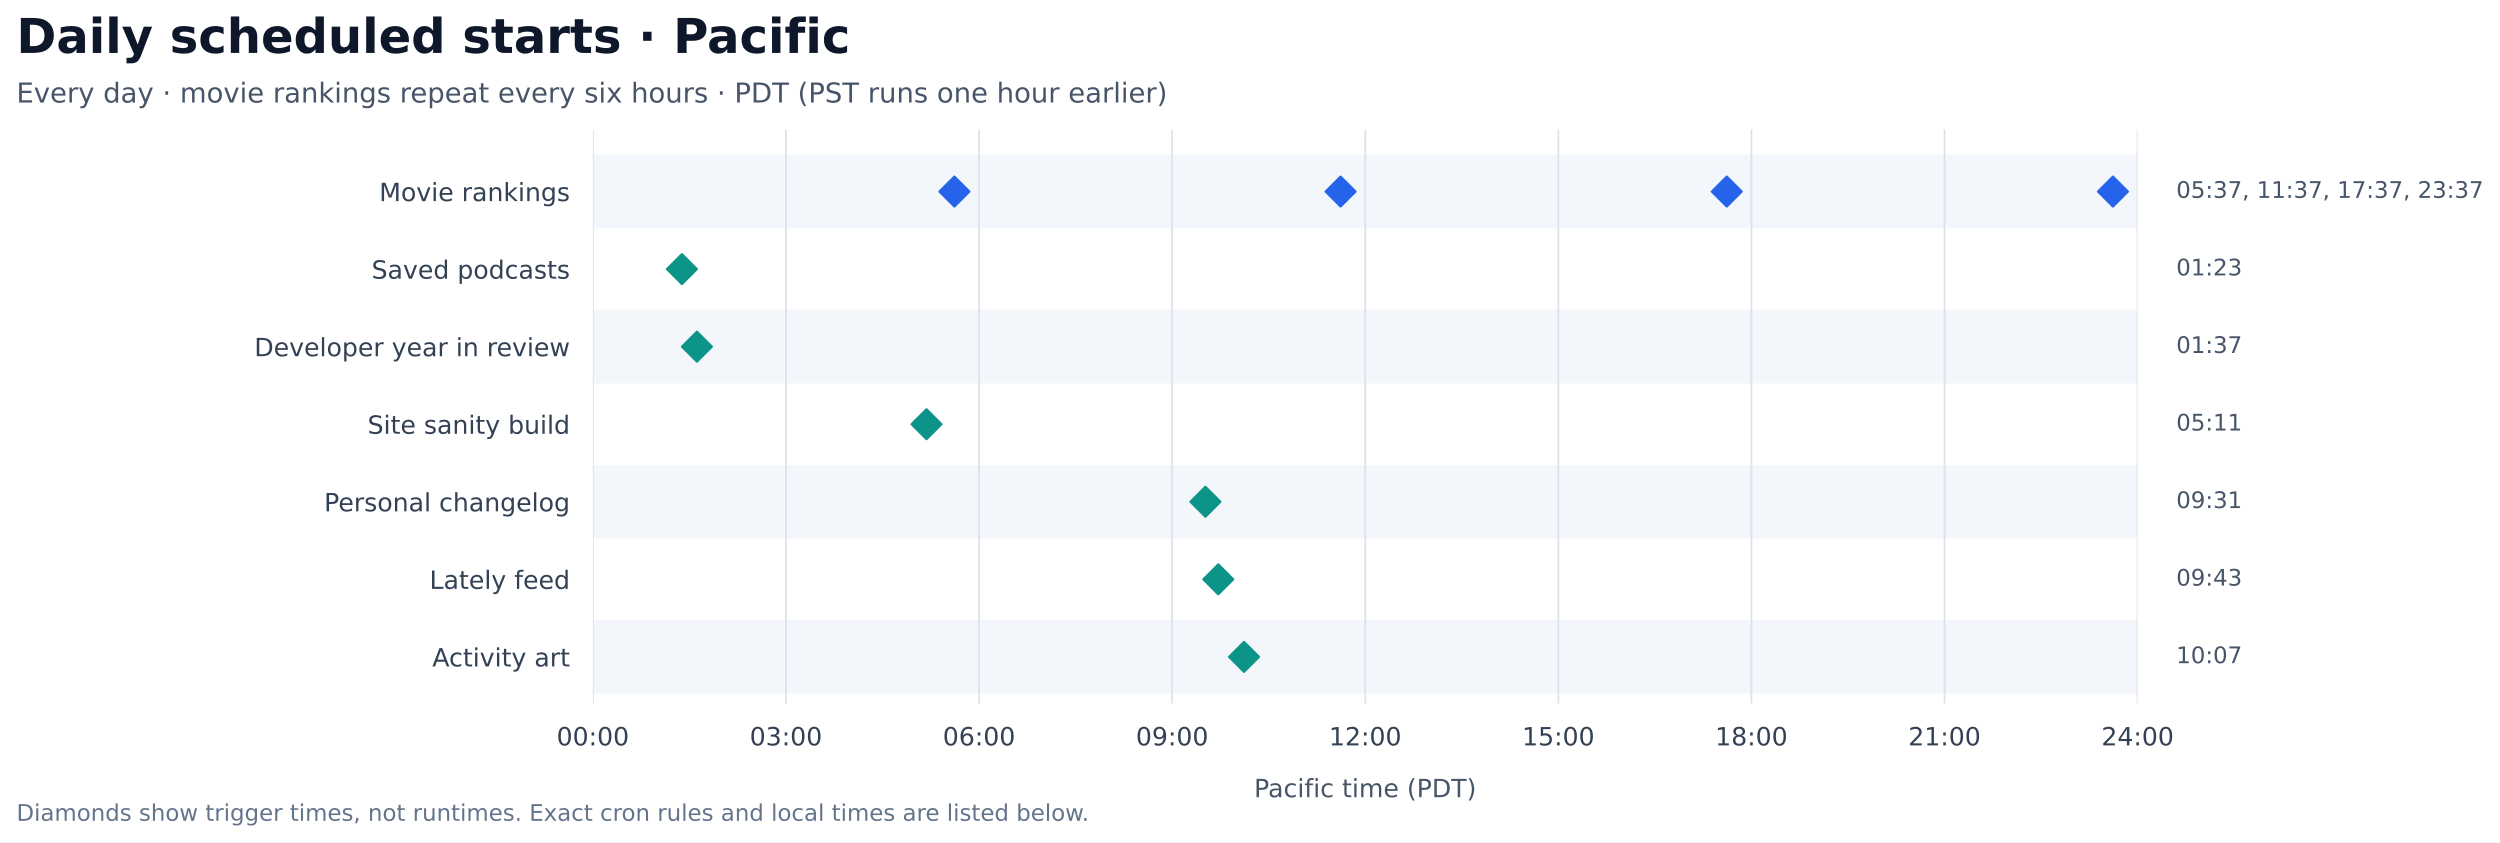
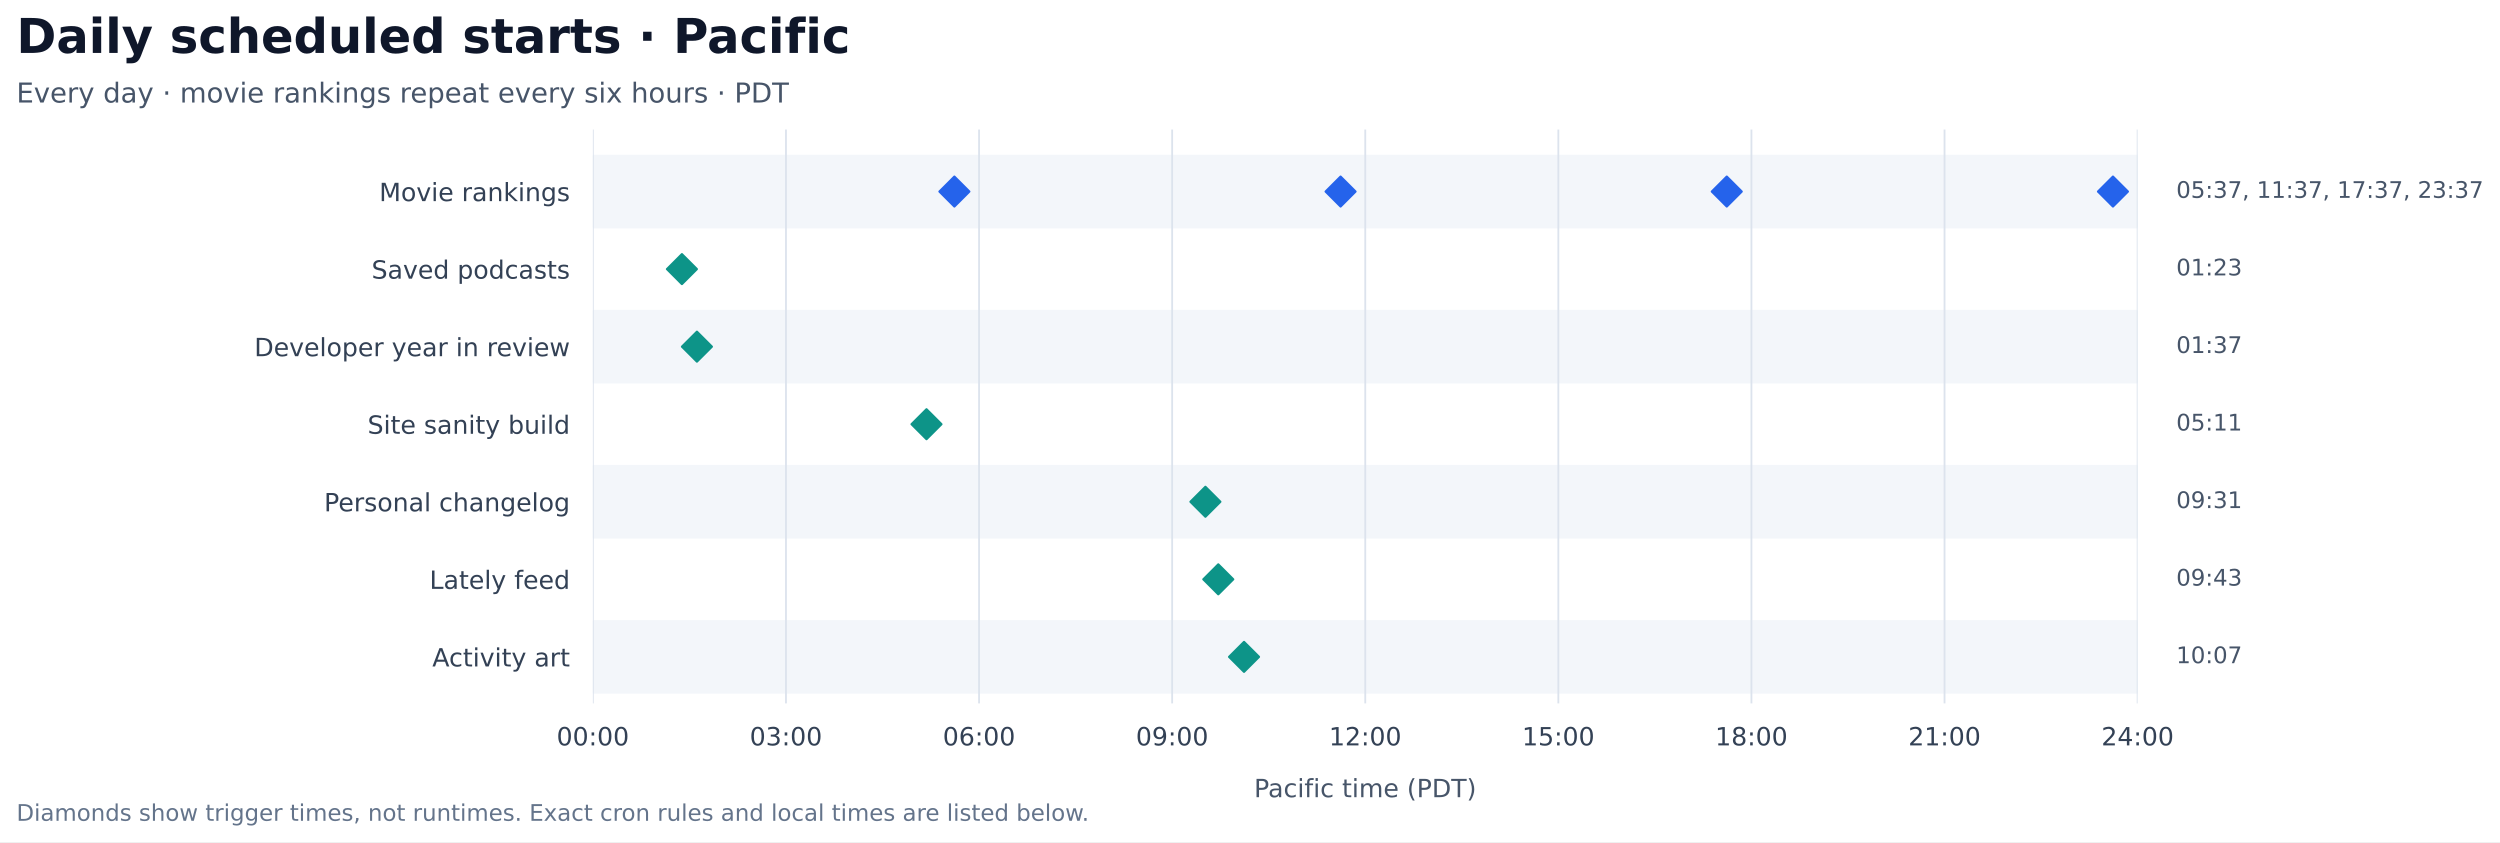
<svg xmlns="http://www.w3.org/2000/svg" xmlns:xlink="http://www.w3.org/1999/xlink" width="1092.988pt" height="368.128pt" viewBox="0 0 1092.988 368.128" version="1.1">
  <defs>
    <style type="text/css">*{stroke-linejoin: round; stroke-linecap: butt}</style>
  </defs>
  <g id="figure_1">
    <g id="patch_1">
      <path d="M 0 368.128  L 1092.988 368.128  L 1092.988 0  L 0 0  z " style="fill: #ffffff" />
    </g>
    <g id="axes_1">
      <g id="patch_2">
        <path d="M 259.2 307.526  L 934.56 307.526  L 934.56 56.621  L 259.2 56.621  z " style="fill: #ffffff" />
      </g>
      <g id="patch_3">
-         <path d="M 259.2 68.149  L 934.56 68.149  L 934.56 99.343  L 259.2 99.343  z " clip-path="url(#p95edf1a04a)" style="fill: #f3f6fa; stroke: #f3f6fa; stroke-linejoin: miter" />
+         <path d="M 259.2 68.149  L 934.56 68.149  L 934.56 99.343  L 259.2 99.343  z " clip-path="url(#p291e86b0b9)" style="fill: #f3f6fa; stroke: #f3f6fa; stroke-linejoin: miter" />
      </g>
      <g id="patch_4">
-         <path d="M 259.2 135.961  L 934.56 135.961  L 934.56 167.155  L 259.2 167.155  z " clip-path="url(#p95edf1a04a)" style="fill: #f3f6fa; stroke: #f3f6fa; stroke-linejoin: miter" />
+         <path d="M 259.2 135.961  L 934.56 135.961  L 934.56 167.155  L 259.2 167.155  z " clip-path="url(#p291e86b0b9)" style="fill: #f3f6fa; stroke: #f3f6fa; stroke-linejoin: miter" />
      </g>
      <g id="patch_5">
-         <path d="M 259.2 203.774  L 934.56 203.774  L 934.56 234.967  L 259.2 234.967  z " clip-path="url(#p95edf1a04a)" style="fill: #f3f6fa; stroke: #f3f6fa; stroke-linejoin: miter" />
+         <path d="M 259.2 203.774  L 934.56 203.774  L 934.56 234.967  L 259.2 234.967  z " clip-path="url(#p291e86b0b9)" style="fill: #f3f6fa; stroke: #f3f6fa; stroke-linejoin: miter" />
      </g>
      <g id="patch_6">
-         <path d="M 259.2 271.586  L 934.56 271.586  L 934.56 302.78  L 259.2 302.78  z " clip-path="url(#p95edf1a04a)" style="fill: #f3f6fa; stroke: #f3f6fa; stroke-linejoin: miter" />
+         <path d="M 259.2 271.586  L 934.56 271.586  L 934.56 302.78  L 259.2 302.78  z " clip-path="url(#p291e86b0b9)" style="fill: #f3f6fa; stroke: #f3f6fa; stroke-linejoin: miter" />
      </g>
      <g id="matplotlib.axis_1">
        <g id="xtick_1">
          <g id="line2d_1">
-             <path d="M 259.2 307.526  L 259.2 56.621  " clip-path="url(#p95edf1a04a)" style="fill: none; stroke: #dce3ed; stroke-width: 0.8; stroke-linecap: square" />
+             <path d="M 259.2 307.526  L 259.2 56.621  " clip-path="url(#p291e86b0b9)" style="fill: none; stroke: #dce3ed; stroke-width: 0.8; stroke-linecap: square" />
          </g>
          <g id="line2d_2" />
          <g id="text_1">
            <text style="font-size: 11px; font-family: 'DejaVu Sans'; text-anchor: middle; fill: #334155" x="259.2" y="325.885" transform="rotate(-0 259.2 325.8847)">00:00</text>
          </g>
        </g>
        <g id="xtick_2">
          <g id="line2d_3">
-             <path d="M 343.62 307.526  L 343.62 56.621  " clip-path="url(#p95edf1a04a)" style="fill: none; stroke: #dce3ed; stroke-width: 0.8; stroke-linecap: square" />
+             <path d="M 343.62 307.526  L 343.62 56.621  " clip-path="url(#p291e86b0b9)" style="fill: none; stroke: #dce3ed; stroke-width: 0.8; stroke-linecap: square" />
          </g>
          <g id="line2d_4" />
          <g id="text_2">
            <text style="font-size: 11px; font-family: 'DejaVu Sans'; text-anchor: middle; fill: #334155" x="343.62" y="325.885" transform="rotate(-0 343.62 325.8847)">03:00</text>
          </g>
        </g>
        <g id="xtick_3">
          <g id="line2d_5">
-             <path d="M 428.04 307.526  L 428.04 56.621  " clip-path="url(#p95edf1a04a)" style="fill: none; stroke: #dce3ed; stroke-width: 0.8; stroke-linecap: square" />
+             <path d="M 428.04 307.526  L 428.04 56.621  " clip-path="url(#p291e86b0b9)" style="fill: none; stroke: #dce3ed; stroke-width: 0.8; stroke-linecap: square" />
          </g>
          <g id="line2d_6" />
          <g id="text_3">
            <text style="font-size: 11px; font-family: 'DejaVu Sans'; text-anchor: middle; fill: #334155" x="428.04" y="325.885" transform="rotate(-0 428.04 325.8847)">06:00</text>
          </g>
        </g>
        <g id="xtick_4">
          <g id="line2d_7">
-             <path d="M 512.46 307.526  L 512.46 56.621  " clip-path="url(#p95edf1a04a)" style="fill: none; stroke: #dce3ed; stroke-width: 0.8; stroke-linecap: square" />
+             <path d="M 512.46 307.526  L 512.46 56.621  " clip-path="url(#p291e86b0b9)" style="fill: none; stroke: #dce3ed; stroke-width: 0.8; stroke-linecap: square" />
          </g>
          <g id="line2d_8" />
          <g id="text_4">
            <text style="font-size: 11px; font-family: 'DejaVu Sans'; text-anchor: middle; fill: #334155" x="512.46" y="325.885" transform="rotate(-0 512.46 325.8847)">09:00</text>
          </g>
        </g>
        <g id="xtick_5">
          <g id="line2d_9">
-             <path d="M 596.88 307.526  L 596.88 56.621  " clip-path="url(#p95edf1a04a)" style="fill: none; stroke: #dce3ed; stroke-width: 0.8; stroke-linecap: square" />
+             <path d="M 596.88 307.526  L 596.88 56.621  " clip-path="url(#p291e86b0b9)" style="fill: none; stroke: #dce3ed; stroke-width: 0.8; stroke-linecap: square" />
          </g>
          <g id="line2d_10" />
          <g id="text_5">
            <text style="font-size: 11px; font-family: 'DejaVu Sans'; text-anchor: middle; fill: #334155" x="596.88" y="325.885" transform="rotate(-0 596.88 325.8847)">12:00</text>
          </g>
        </g>
        <g id="xtick_6">
          <g id="line2d_11">
-             <path d="M 681.3 307.526  L 681.3 56.621  " clip-path="url(#p95edf1a04a)" style="fill: none; stroke: #dce3ed; stroke-width: 0.8; stroke-linecap: square" />
+             <path d="M 681.3 307.526  L 681.3 56.621  " clip-path="url(#p291e86b0b9)" style="fill: none; stroke: #dce3ed; stroke-width: 0.8; stroke-linecap: square" />
          </g>
          <g id="line2d_12" />
          <g id="text_6">
            <text style="font-size: 11px; font-family: 'DejaVu Sans'; text-anchor: middle; fill: #334155" x="681.3" y="325.885" transform="rotate(-0 681.3 325.8847)">15:00</text>
          </g>
        </g>
        <g id="xtick_7">
          <g id="line2d_13">
-             <path d="M 765.72 307.526  L 765.72 56.621  " clip-path="url(#p95edf1a04a)" style="fill: none; stroke: #dce3ed; stroke-width: 0.8; stroke-linecap: square" />
+             <path d="M 765.72 307.526  L 765.72 56.621  " clip-path="url(#p291e86b0b9)" style="fill: none; stroke: #dce3ed; stroke-width: 0.8; stroke-linecap: square" />
          </g>
          <g id="line2d_14" />
          <g id="text_7">
            <text style="font-size: 11px; font-family: 'DejaVu Sans'; text-anchor: middle; fill: #334155" x="765.72" y="325.885" transform="rotate(-0 765.72 325.8847)">18:00</text>
          </g>
        </g>
        <g id="xtick_8">
          <g id="line2d_15">
-             <path d="M 850.14 307.526  L 850.14 56.621  " clip-path="url(#p95edf1a04a)" style="fill: none; stroke: #dce3ed; stroke-width: 0.8; stroke-linecap: square" />
+             <path d="M 850.14 307.526  L 850.14 56.621  " clip-path="url(#p291e86b0b9)" style="fill: none; stroke: #dce3ed; stroke-width: 0.8; stroke-linecap: square" />
          </g>
          <g id="line2d_16" />
          <g id="text_8">
            <text style="font-size: 11px; font-family: 'DejaVu Sans'; text-anchor: middle; fill: #334155" x="850.14" y="325.885" transform="rotate(-0 850.14 325.8847)">21:00</text>
          </g>
        </g>
        <g id="xtick_9">
          <g id="line2d_17">
-             <path d="M 934.56 307.526  L 934.56 56.621  " clip-path="url(#p95edf1a04a)" style="fill: none; stroke: #dce3ed; stroke-width: 0.8; stroke-linecap: square" />
+             <path d="M 934.56 307.526  L 934.56 56.621  " clip-path="url(#p291e86b0b9)" style="fill: none; stroke: #dce3ed; stroke-width: 0.8; stroke-linecap: square" />
          </g>
          <g id="line2d_18" />
          <g id="text_9">
            <text style="font-size: 11px; font-family: 'DejaVu Sans'; text-anchor: middle; fill: #334155" x="934.56" y="325.885" transform="rotate(-0 934.56 325.8847)">24:00</text>
          </g>
        </g>
        <g id="text_10">
          <text style="font-size: 11px; font-family: 'DejaVu Sans'; text-anchor: middle; fill: #475569" x="596.88" y="348.531" transform="rotate(-0 596.88 348.5306)">Pacific time (PDT)</text>
        </g>
      </g>
      <g id="matplotlib.axis_2">
        <g id="ytick_1">
          <g id="line2d_19" />
          <g id="text_11">
            <text style="font-size: 11px; font-family: 'DejaVu Sans'; text-anchor: end; fill: #334155" x="249.2" y="87.925" transform="rotate(-0 249.2 87.92487)">Movie rankings</text>
          </g>
        </g>
        <g id="ytick_2">
          <g id="line2d_20" />
          <g id="text_12">
            <text style="font-size: 11px; font-family: 'DejaVu Sans'; text-anchor: end; fill: #334155" x="249.2" y="121.831" transform="rotate(-0 249.2 121.831)">Saved podcasts</text>
          </g>
        </g>
        <g id="ytick_3">
          <g id="line2d_21" />
          <g id="text_13">
            <text style="font-size: 11px; font-family: 'DejaVu Sans'; text-anchor: end; fill: #334155" x="249.2" y="155.737" transform="rotate(-0 249.2 155.7372)">Developer year in review</text>
          </g>
        </g>
        <g id="ytick_4">
          <g id="line2d_22" />
          <g id="text_14">
            <text style="font-size: 11px; font-family: 'DejaVu Sans'; text-anchor: end; fill: #334155" x="249.2" y="189.643" transform="rotate(-0 249.2 189.6434)">Site sanity build</text>
          </g>
        </g>
        <g id="ytick_5">
          <g id="line2d_23" />
          <g id="text_15">
            <text style="font-size: 11px; font-family: 'DejaVu Sans'; text-anchor: end; fill: #334155" x="249.2" y="223.55" transform="rotate(-0 249.2 223.5495)">Personal changelog</text>
          </g>
        </g>
        <g id="ytick_6">
          <g id="line2d_24" />
          <g id="text_16">
            <text style="font-size: 11px; font-family: 'DejaVu Sans'; text-anchor: end; fill: #334155" x="249.2" y="257.456" transform="rotate(-0 249.2 257.4557)">Lately feed</text>
          </g>
        </g>
        <g id="ytick_7">
          <g id="line2d_25" />
          <g id="text_17">
            <text style="font-size: 11px; font-family: 'DejaVu Sans'; text-anchor: end; fill: #334155" x="249.2" y="291.362" transform="rotate(-0 249.2 291.3618)">Activity art</text>
          </g>
        </g>
      </g>
      <g id="PathCollection_1">
        <defs>
-           <path id="mabb18e3b9d" d="M -0 6.519  L 6.519 0  L 0 -6.519  L -6.519 -0  z " style="stroke: #2563eb" />
+           <path id="mf97eb77ee1" d="M -0 6.519  L 6.519 0  L 0 -6.519  L -6.519 -0  z " style="stroke: #2563eb" />
        </defs>
-         <g clip-path="url(#p95edf1a04a)">
-           <use xlink:href="#mabb18e3b9d" x="417.253" y="83.746" style="fill: #2563eb; stroke: #2563eb" />
+         <g clip-path="url(#p291e86b0b9)">
+           <use xlink:href="#mf97eb77ee1" x="417.253" y="83.746" style="fill: #2563eb; stroke: #2563eb" />
        </g>
      </g>
      <g id="PathCollection_2">
-         <g clip-path="url(#p95edf1a04a)">
-           <use xlink:href="#mabb18e3b9d" x="586.093" y="83.746" style="fill: #2563eb; stroke: #2563eb" />
+         <g clip-path="url(#p291e86b0b9)">
+           <use xlink:href="#mf97eb77ee1" x="586.093" y="83.746" style="fill: #2563eb; stroke: #2563eb" />
        </g>
      </g>
      <g id="PathCollection_3">
-         <g clip-path="url(#p95edf1a04a)">
-           <use xlink:href="#mabb18e3b9d" x="754.933" y="83.746" style="fill: #2563eb; stroke: #2563eb" />
+         <g clip-path="url(#p291e86b0b9)">
+           <use xlink:href="#mf97eb77ee1" x="754.933" y="83.746" style="fill: #2563eb; stroke: #2563eb" />
        </g>
      </g>
      <g id="PathCollection_4">
-         <g clip-path="url(#p95edf1a04a)">
-           <use xlink:href="#mabb18e3b9d" x="923.773" y="83.746" style="fill: #2563eb; stroke: #2563eb" />
+         <g clip-path="url(#p291e86b0b9)">
+           <use xlink:href="#mf97eb77ee1" x="923.773" y="83.746" style="fill: #2563eb; stroke: #2563eb" />
        </g>
      </g>
      <g id="text_18">
        <text style="font-size: 10px; font-family: 'DejaVu Sans'; text-anchor: start; fill: #475569" x="951.444" y="86.505" transform="rotate(-0 951.444 86.50511)">05:37, 11:37, 17:37, 23:37</text>
      </g>
      <g id="PathCollection_5">
        <defs>
-           <path id="m55801c5504" d="M -0 6.519  L 6.519 0  L 0 -6.519  L -6.519 -0  z " style="stroke: #0d9488" />
+           <path id="m66fd67cf6b" d="M -0 6.519  L 6.519 0  L 0 -6.519  L -6.519 -0  z " style="stroke: #0d9488" />
        </defs>
-         <g clip-path="url(#p95edf1a04a)">
-           <use xlink:href="#m55801c5504" x="298.127" y="117.652" style="fill: #0d9488; stroke: #0d9488" />
+         <g clip-path="url(#p291e86b0b9)">
+           <use xlink:href="#m66fd67cf6b" x="298.127" y="117.652" style="fill: #0d9488; stroke: #0d9488" />
        </g>
      </g>
      <g id="text_19">
        <text style="font-size: 10px; font-family: 'DejaVu Sans'; text-anchor: start; fill: #475569" x="951.444" y="120.411" transform="rotate(-0 951.444 120.4113)">01:23</text>
      </g>
      <g id="PathCollection_6">
-         <g clip-path="url(#p95edf1a04a)">
-           <use xlink:href="#m55801c5504" x="304.693" y="151.558" style="fill: #0d9488; stroke: #0d9488" />
+         <g clip-path="url(#p291e86b0b9)">
+           <use xlink:href="#m66fd67cf6b" x="304.693" y="151.558" style="fill: #0d9488; stroke: #0d9488" />
        </g>
      </g>
      <g id="text_20">
        <text style="font-size: 10px; font-family: 'DejaVu Sans'; text-anchor: start; fill: #475569" x="951.444" y="154.317" transform="rotate(-0 951.444 154.3174)">01:37</text>
      </g>
      <g id="PathCollection_7">
-         <g clip-path="url(#p95edf1a04a)">
-           <use xlink:href="#m55801c5504" x="405.059" y="185.464" style="fill: #0d9488; stroke: #0d9488" />
+         <g clip-path="url(#p291e86b0b9)">
+           <use xlink:href="#m66fd67cf6b" x="405.059" y="185.464" style="fill: #0d9488; stroke: #0d9488" />
        </g>
      </g>
      <g id="text_21">
        <text style="font-size: 10px; font-family: 'DejaVu Sans'; text-anchor: start; fill: #475569" x="951.444" y="188.224" transform="rotate(-0 951.444 188.2236)">05:11</text>
      </g>
      <g id="PathCollection_8">
-         <g clip-path="url(#p95edf1a04a)">
-           <use xlink:href="#m55801c5504" x="526.999" y="219.37" style="fill: #0d9488; stroke: #0d9488" />
+         <g clip-path="url(#p291e86b0b9)">
+           <use xlink:href="#m66fd67cf6b" x="526.999" y="219.37" style="fill: #0d9488; stroke: #0d9488" />
        </g>
      </g>
      <g id="text_22">
        <text style="font-size: 10px; font-family: 'DejaVu Sans'; text-anchor: start; fill: #475569" x="951.444" y="222.13" transform="rotate(-0 951.444 222.1298)">09:31</text>
      </g>
      <g id="PathCollection_9">
-         <g clip-path="url(#p95edf1a04a)">
-           <use xlink:href="#m55801c5504" x="532.627" y="253.277" style="fill: #0d9488; stroke: #0d9488" />
+         <g clip-path="url(#p291e86b0b9)">
+           <use xlink:href="#m66fd67cf6b" x="532.627" y="253.277" style="fill: #0d9488; stroke: #0d9488" />
        </g>
      </g>
      <g id="text_23">
        <text style="font-size: 10px; font-family: 'DejaVu Sans'; text-anchor: start; fill: #475569" x="951.444" y="256.036" transform="rotate(-0 951.444 256.0359)">09:43</text>
      </g>
      <g id="PathCollection_10">
-         <g clip-path="url(#p95edf1a04a)">
-           <use xlink:href="#m55801c5504" x="543.883" y="287.183" style="fill: #0d9488; stroke: #0d9488" />
+         <g clip-path="url(#p291e86b0b9)">
+           <use xlink:href="#m66fd67cf6b" x="543.883" y="287.183" style="fill: #0d9488; stroke: #0d9488" />
        </g>
      </g>
      <g id="text_24">
        <text style="font-size: 10px; font-family: 'DejaVu Sans'; text-anchor: start; fill: #475569" x="951.444" y="289.942" transform="rotate(-0 951.444 289.9421)">10:07</text>
      </g>
    </g>
    <g id="text_25">
      <text style="font-weight: 700; font-size: 21px; font-family: 'DejaVu Sans'; text-anchor: start; fill: #0f172a" x="7.2" y="23.157" transform="rotate(-0 7.2 23.15672)">Daily scheduled starts · Pacific</text>
    </g>
    <g id="text_26">
-       <text style="font-size: 12px; font-family: 'DejaVu Sans'; text-anchor: start; fill: #475569" x="7.2" y="44.83" transform="rotate(-0 7.2 44.83013)">Every day · movie rankings repeat every six hours · PDT (PST runs one hour earlier)</text>
+       <text style="font-size: 12px; font-family: 'DejaVu Sans'; text-anchor: start; fill: #475569" x="7.2" y="44.83" transform="rotate(-0 7.2 44.83013)">Every day · movie rankings repeat every six hours · PDT</text>
    </g>
    <g id="text_27">
      <text style="font-size: 10px; font-family: 'DejaVu Sans'; text-anchor: start; fill: #64748b" x="7.2" y="358.848" transform="rotate(-0 7.2 358.848)">Diamonds show trigger times, not runtimes. Exact cron rules and local times are listed below.</text>
    </g>
  </g>
  <defs>
-     <clipPath id="p95edf1a04a">
+     <clipPath id="p291e86b0b9">
      <rect x="259.2" y="56.621" width="675.36" height="250.906" />
    </clipPath>
  </defs>
</svg>
